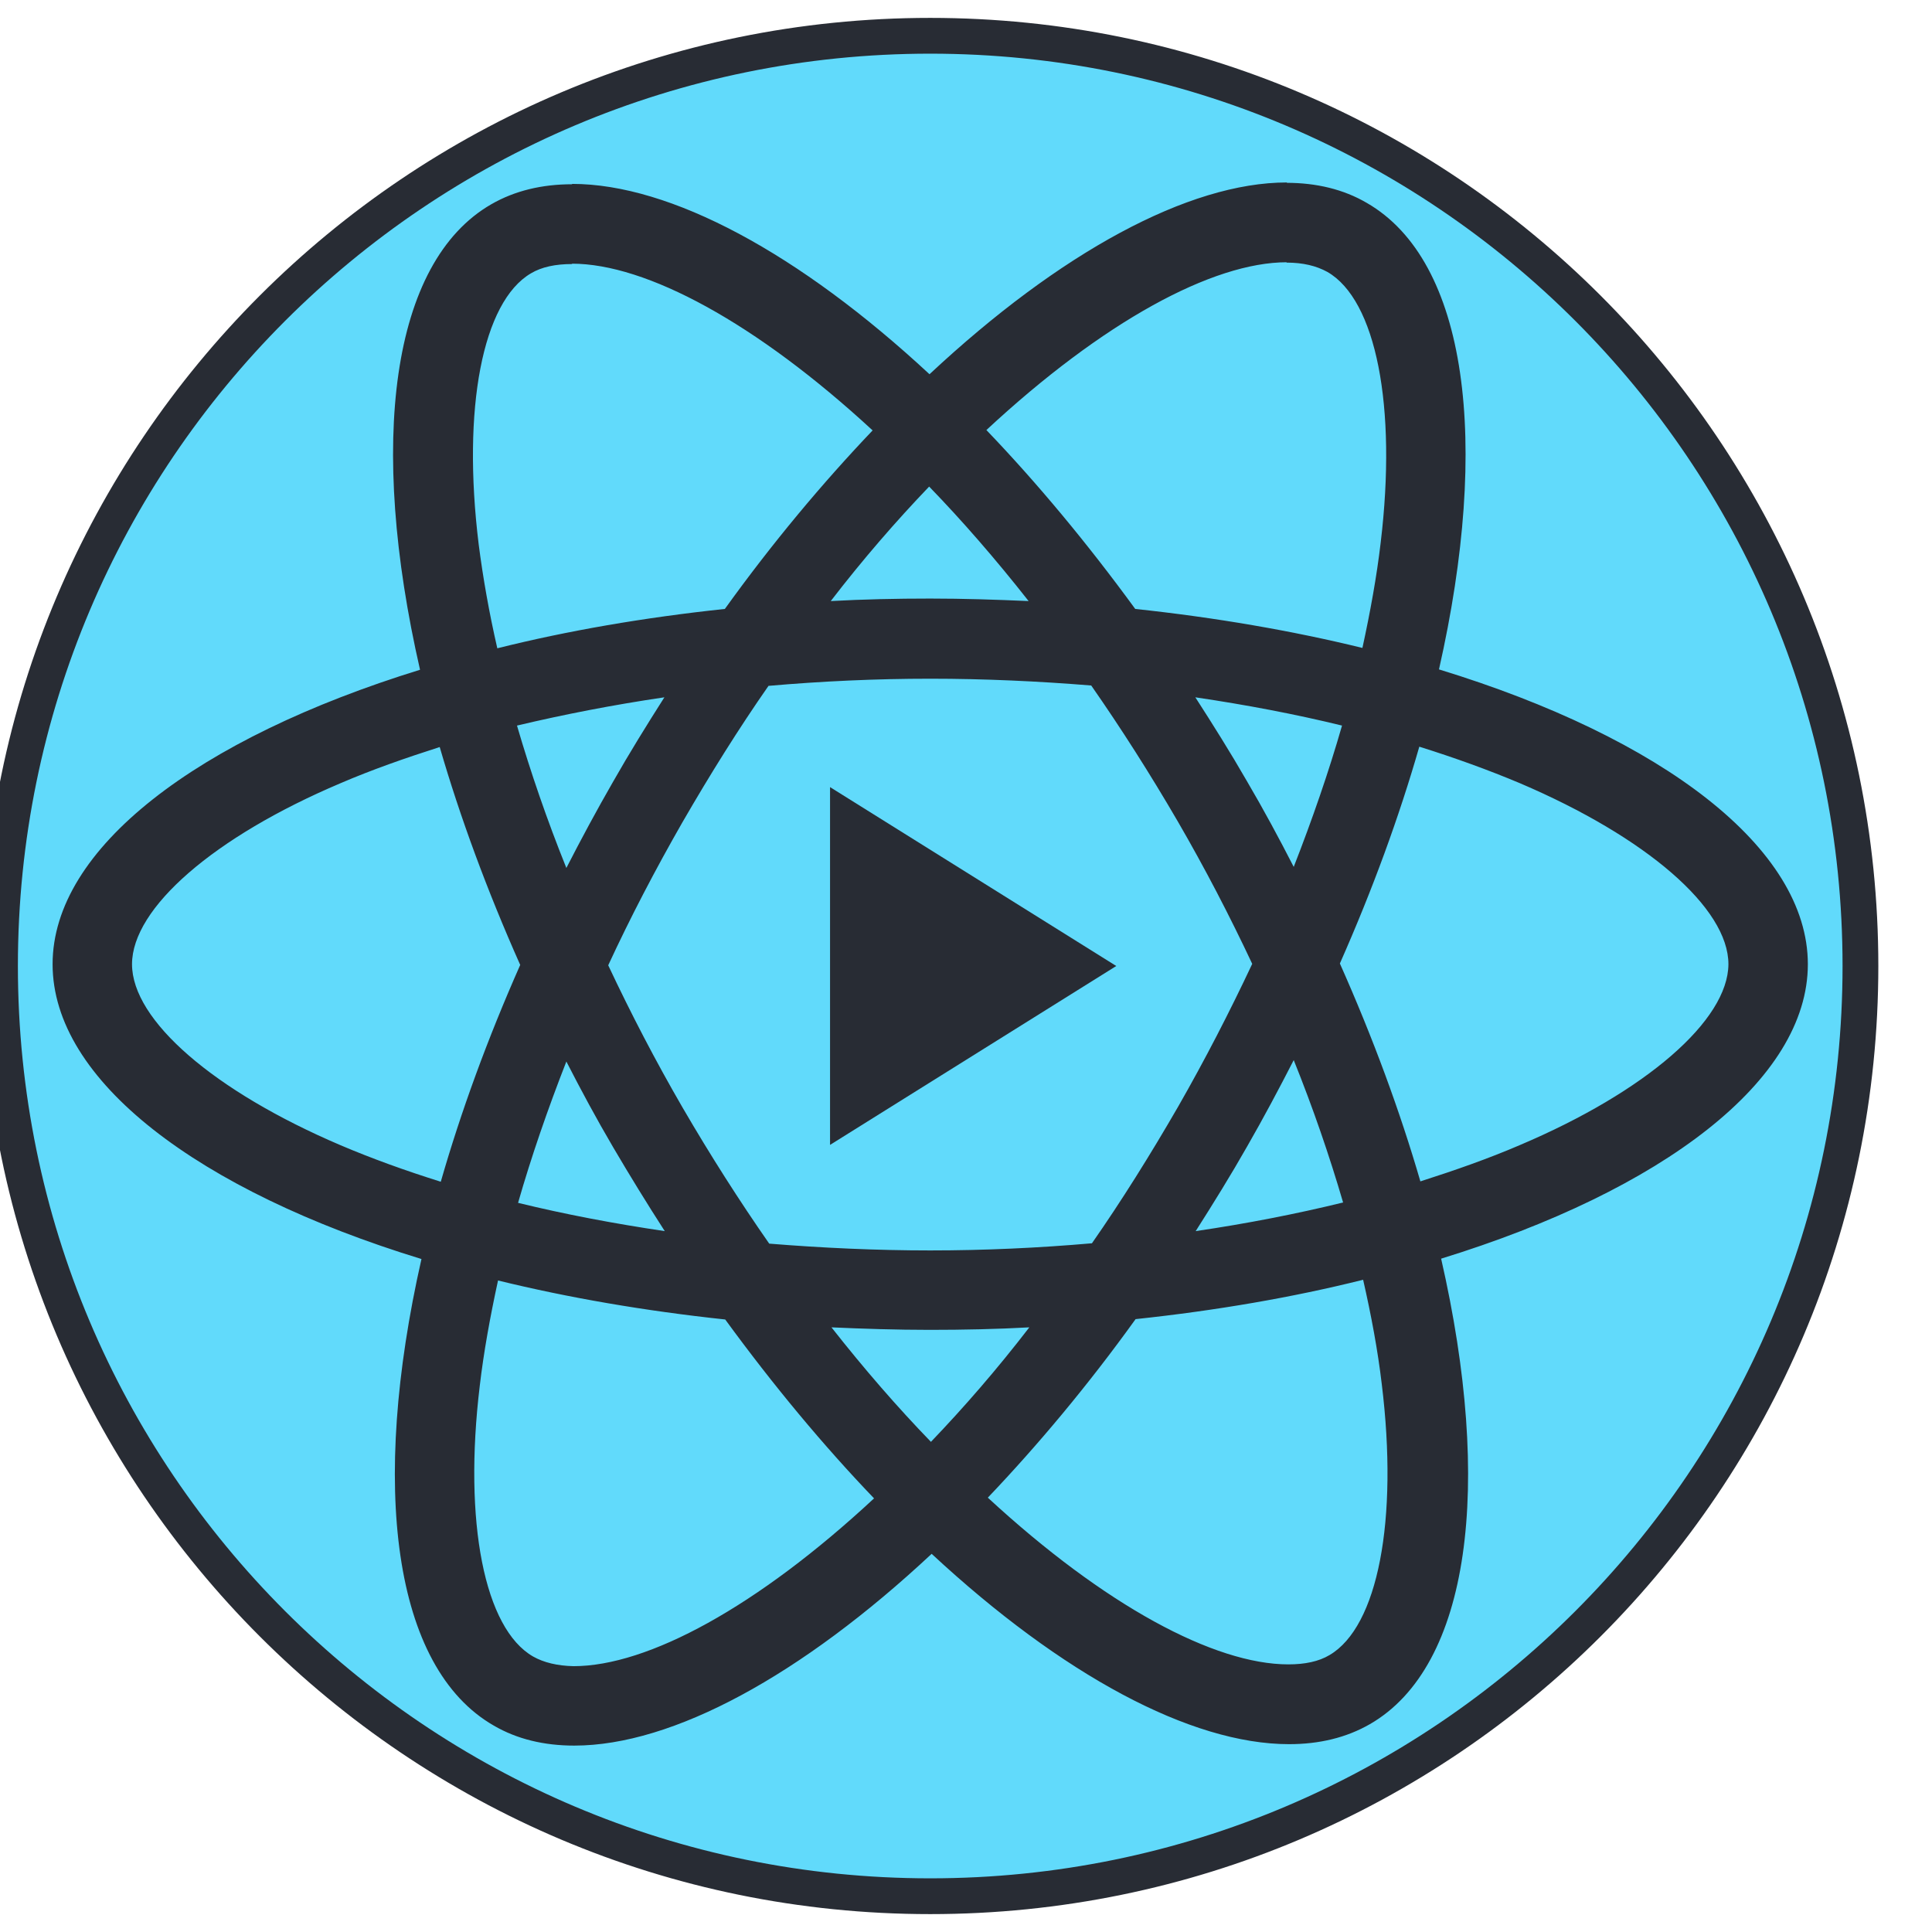
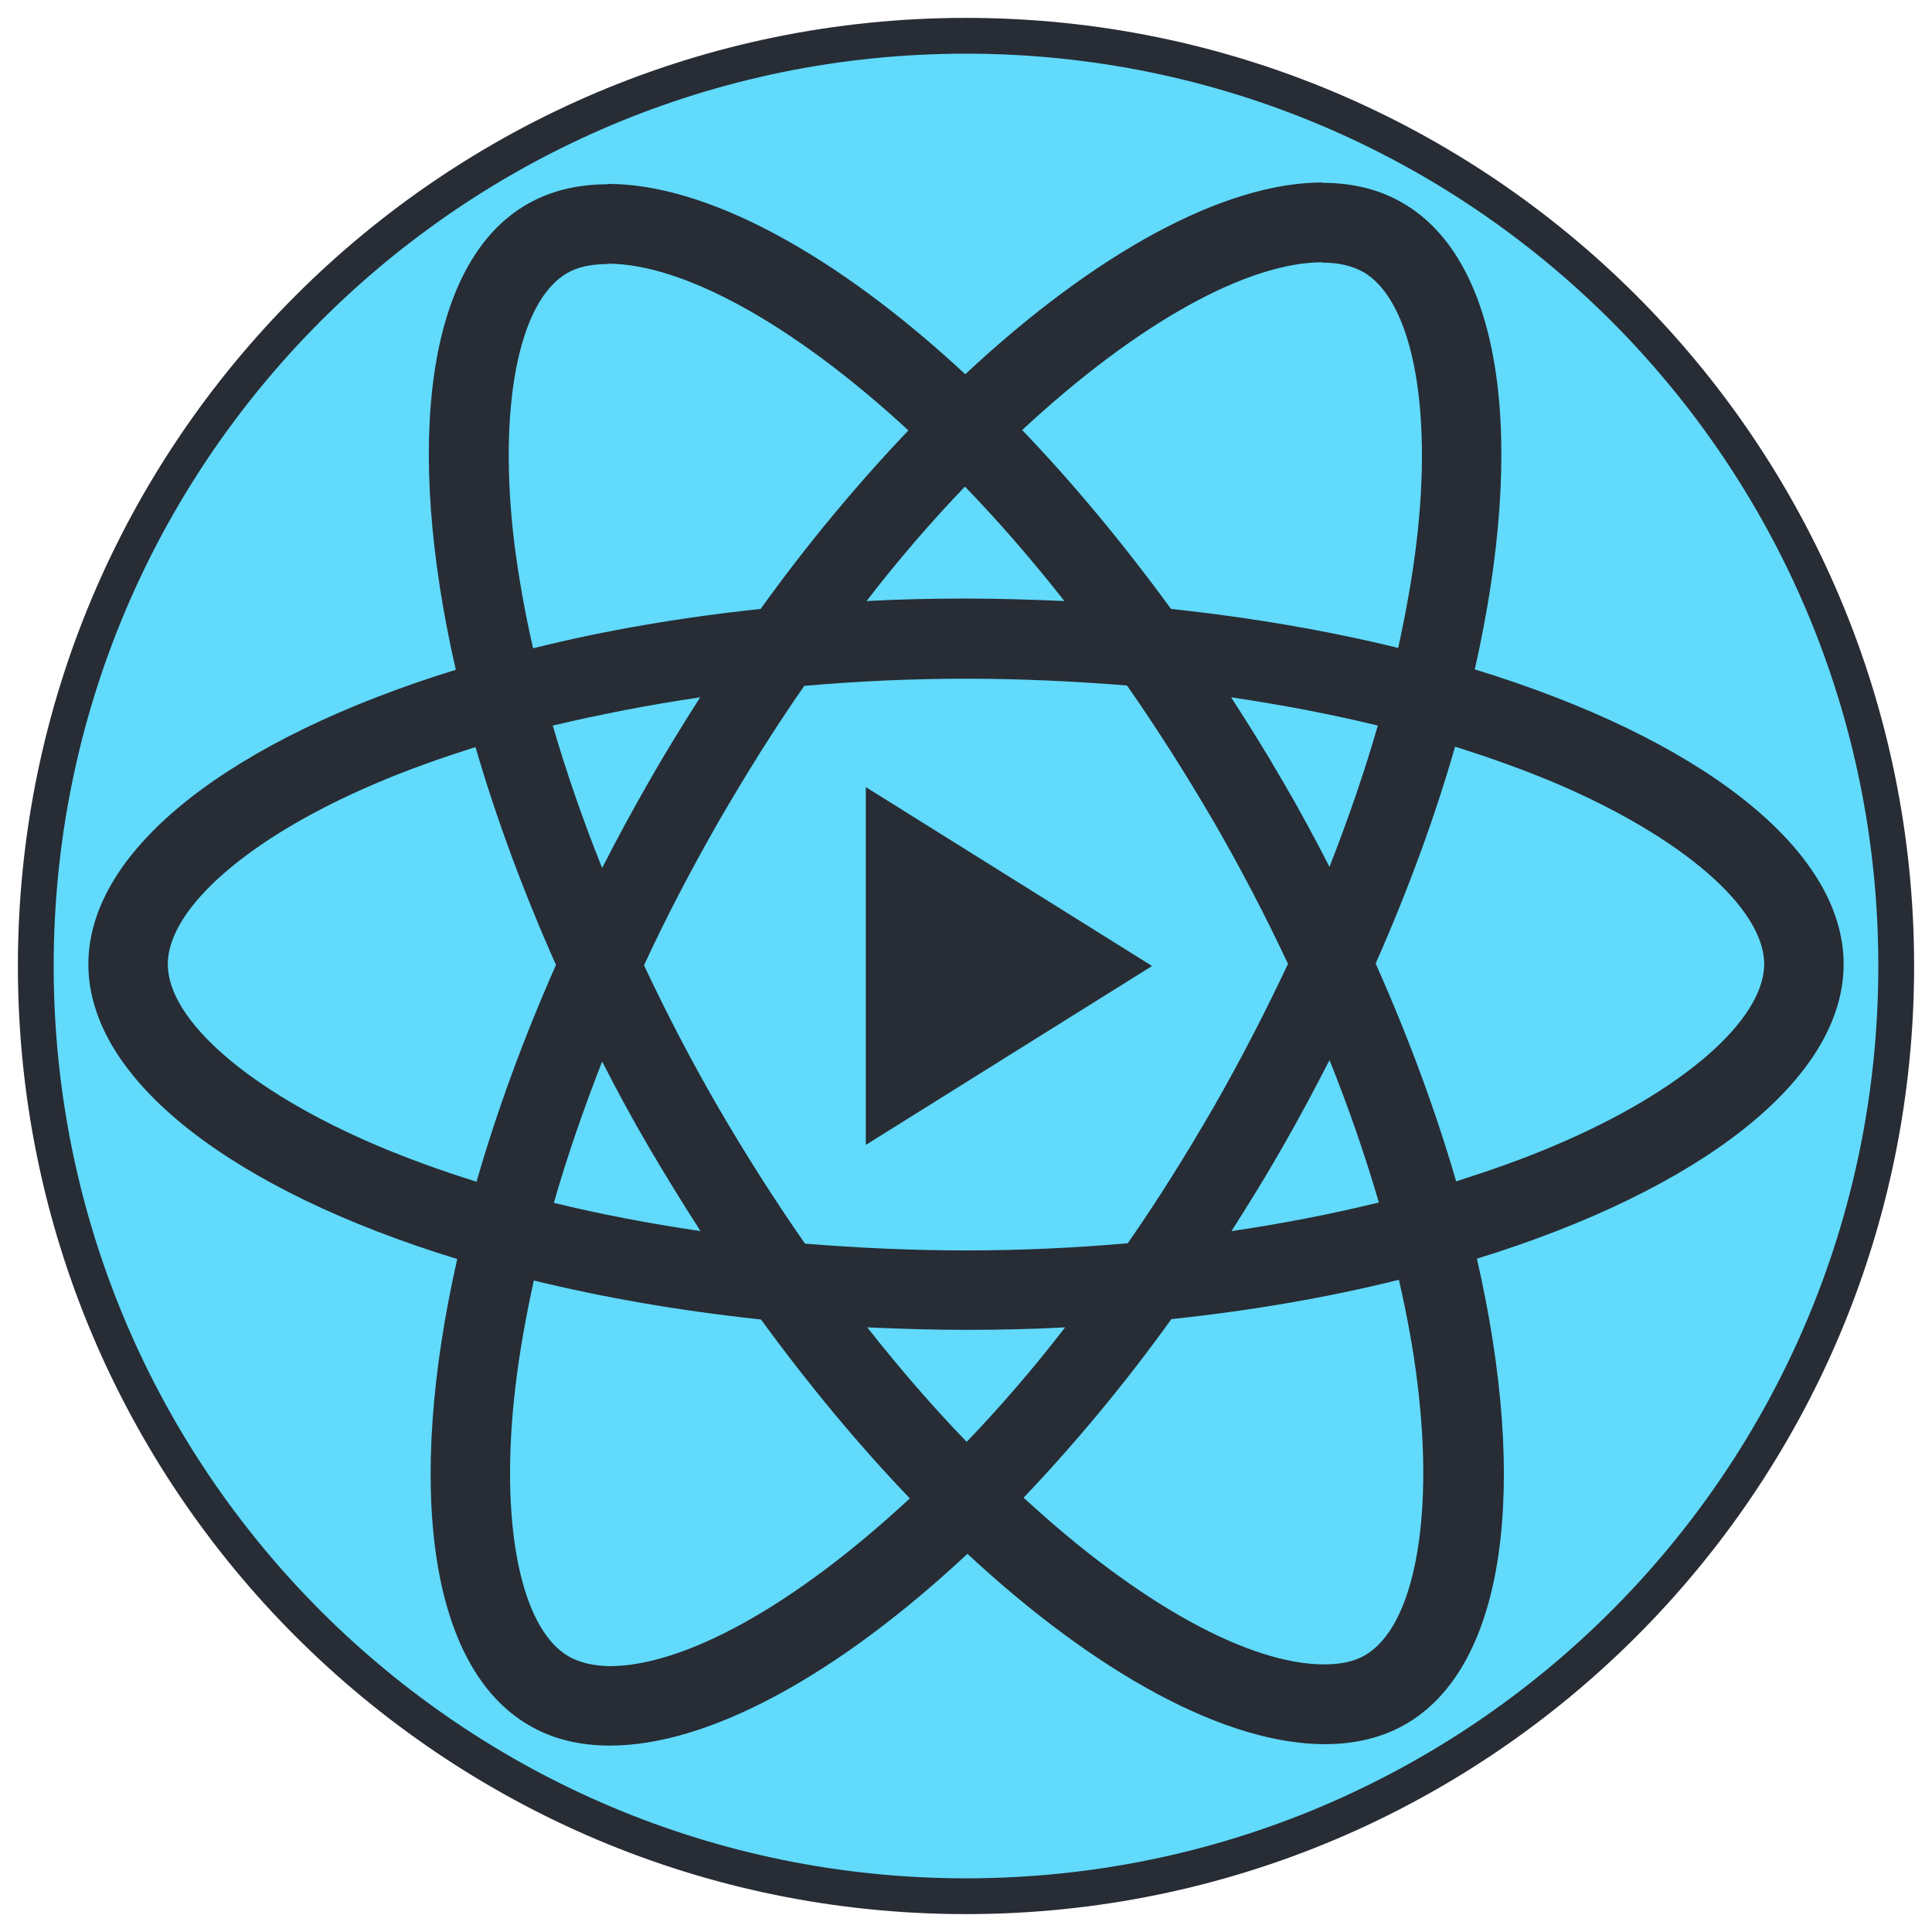
- <svg xmlns="http://www.w3.org/2000/svg" version="1.1" x="0px" y="0px" viewBox="0 0 540 540" enable-background="0 0 841.9 595.3" xml:space="preserve">
-   <g transform="translate(0,10)">
-     <g id="Circle">
-       <circle cx="260" cy="260" r="260" fill="#61dafb" stroke="#282c34" stroke-width="10" />
-     </g>
+ <svg xmlns="http://www.w3.org/2000/svg" version="1.1" x="0px" y="0px" viewBox="0 0 540 540" stroke-width="5px">
+   <g id="Circle" transform="translate(10,10)">
+     <circle cx="260" cy="260" r="260" fill="#61dafb" stroke="#282c34" stroke-width="10" />
+   </g>
+   <g transform="translate(10,10)">
    <g id="React Logo">
      <path transform="translate(-161,-37)" fill="#282c34" d="M666.3,296.5c0-32.5-40.7-63.3-103.1-82.4c14.4-63.6,8-114.2-20.2-130.4c-6.5-3.8-14.1-5.6-22.4-5.6v22.3   c4.6,0,8.3,0.9,11.4,2.6c13.6,7.8,19.5,37.5,14.9,75.7c-1.1,9.4-2.9,19.3-5.1,29.4c-19.6-4.8-41-8.5-63.5-10.9   c-13.5-18.5-27.5-35.3-41.6-50c32.6-30.3,63.2-46.9,84-46.9l0-22.3c0,0,0,0,0,0c-27.5,0-63.5,19.6-99.9,53.6   c-36.4-33.8-72.4-53.2-99.9-53.2v22.3c20.7,0,51.4,16.5,84,46.6c-14,14.7-28,31.4-41.3,49.9c-22.6,2.4-44,6.1-63.6,11   c-2.3-10-4-19.7-5.2-29c-4.7-38.2,1.1-67.9,14.6-75.8c3-1.8,6.9-2.6,11.5-2.6l0-22.3c0,0,0,0,0,0c-8.4,0-16,1.8-22.6,5.6   c-28.1,16.2-34.4,66.7-19.9,130.1c-62.2,19.2-102.7,49.9-102.7,82.3c0,32.5,40.7,63.3,103.1,82.4c-14.4,63.6-8,114.2,20.2,130.4   c6.5,3.8,14.1,5.6,22.5,5.6c27.5,0,63.5-19.6,99.9-53.6c36.4,33.8,72.4,53.2,99.9,53.2c8.4,0,16-1.8,22.6-5.6   c28.1-16.2,34.4-66.7,19.9-130.1C625.8,359.7,666.3,328.9,666.3,296.5z M536.1,229.8c-3.7,12.9-8.3,26.2-13.5,39.5   c-4.1-8-8.4-16-13.1-24c-4.6-8-9.5-15.8-14.4-23.4C509.3,224,523,226.6,536.1,229.8z M490.3,336.3c-7.8,13.5-15.8,26.3-24.1,38.2   c-14.9,1.3-30,2-45.2,2c-15.1,0-30.2-0.7-45-1.9c-8.3-11.9-16.4-24.6-24.2-38c-7.6-13.1-14.5-26.4-20.8-39.8   c6.2-13.4,13.2-26.8,20.7-39.9c7.8-13.5,15.8-26.3,24.1-38.2c14.9-1.3,30-2,45.2-2c15.1,0,30.2,0.7,45,1.9   c8.3,11.9,16.4,24.6,24.2,38c7.6,13.1,14.5,26.4,20.8,39.8C504.7,309.8,497.8,323.2,490.3,336.3z M522.6,323.3   c5.4,13.4,10,26.8,13.8,39.8c-13.1,3.2-26.9,5.9-41.2,8c4.9-7.7,9.8-15.6,14.4-23.7C514.2,339.4,518.5,331.3,522.6,323.3z    M421.2,430c-9.3-9.6-18.6-20.3-27.8-32c9,0.4,18.2,0.7,27.5,0.7c9.4,0,18.7-0.2,27.8-0.7C439.7,409.7,430.4,420.4,421.2,430z    M346.8,371.1c-14.2-2.1-27.9-4.7-41-7.9c3.7-12.9,8.3-26.2,13.5-39.5c4.1,8,8.4,16,13.1,24C337.1,355.7,341.9,363.5,346.8,371.1z    M420.7,163c9.3,9.6,18.6,20.3,27.8,32c-9-0.4-18.2-0.7-27.5-0.7c-9.4,0-18.7,0.2-27.8,0.7C402.2,183.3,411.5,172.6,420.7,163z    M346.7,221.9c-4.9,7.7-9.8,15.6-14.4,23.7c-4.6,8-8.9,16-13,24c-5.4-13.4-10-26.8-13.8-39.8C318.6,226.7,332.4,224,346.7,221.9z    M256.2,347.1c-35.4-15.1-58.3-34.9-58.3-50.6c0-15.7,22.9-35.6,58.3-50.6c8.6-3.7,18-7,27.7-10.1c5.7,19.6,13.2,40,22.5,60.9   c-9.2,20.8-16.6,41.1-22.2,60.6C274.3,354.2,264.9,350.8,256.2,347.1z M310,490c-13.6-7.8-19.5-37.5-14.9-75.7   c1.1-9.4,2.9-19.3,5.1-29.4c19.6,4.8,41,8.5,63.5,10.9c13.5,18.5,27.5,35.3,41.6,50c-32.6,30.3-63.2,46.9-84,46.9   C316.8,492.6,313,491.7,310,490z M547.2,413.8c4.7,38.2-1.1,67.9-14.6,75.8c-3,1.8-6.9,2.6-11.5,2.6c-20.7,0-51.4-16.5-84-46.6   c14-14.7,28-31.4,41.3-49.9c22.6-2.4,44-6.1,63.6-11C544.3,394.8,546.1,404.5,547.2,413.8z M585.7,347.1c-8.6,3.7-18,7-27.7,10.1   c-5.7-19.6-13.2-40-22.5-60.9c9.2-20.8,16.6-41.1,22.2-60.6c9.9,3.1,19.3,6.5,28.1,10.2c35.4,15.1,58.3,34.9,58.3,50.6   C644,312.2,621.1,332.1,585.7,347.1z" />
      <polygon fill="#61DAFB" points="320.8,78.4 320.8,78.4 320.8,78.4  " />
      <polygon fill="#61DAFB" points="520.5,78.1 520.5,78.1 520.5,78.1  " />
    </g>
    <g id="Triangle">
      <polygon display="inline" transform="translate(22,0)" fill="#282c34" points="290,260 210,310 210,210" />
    </g>
  </g>
</svg>
